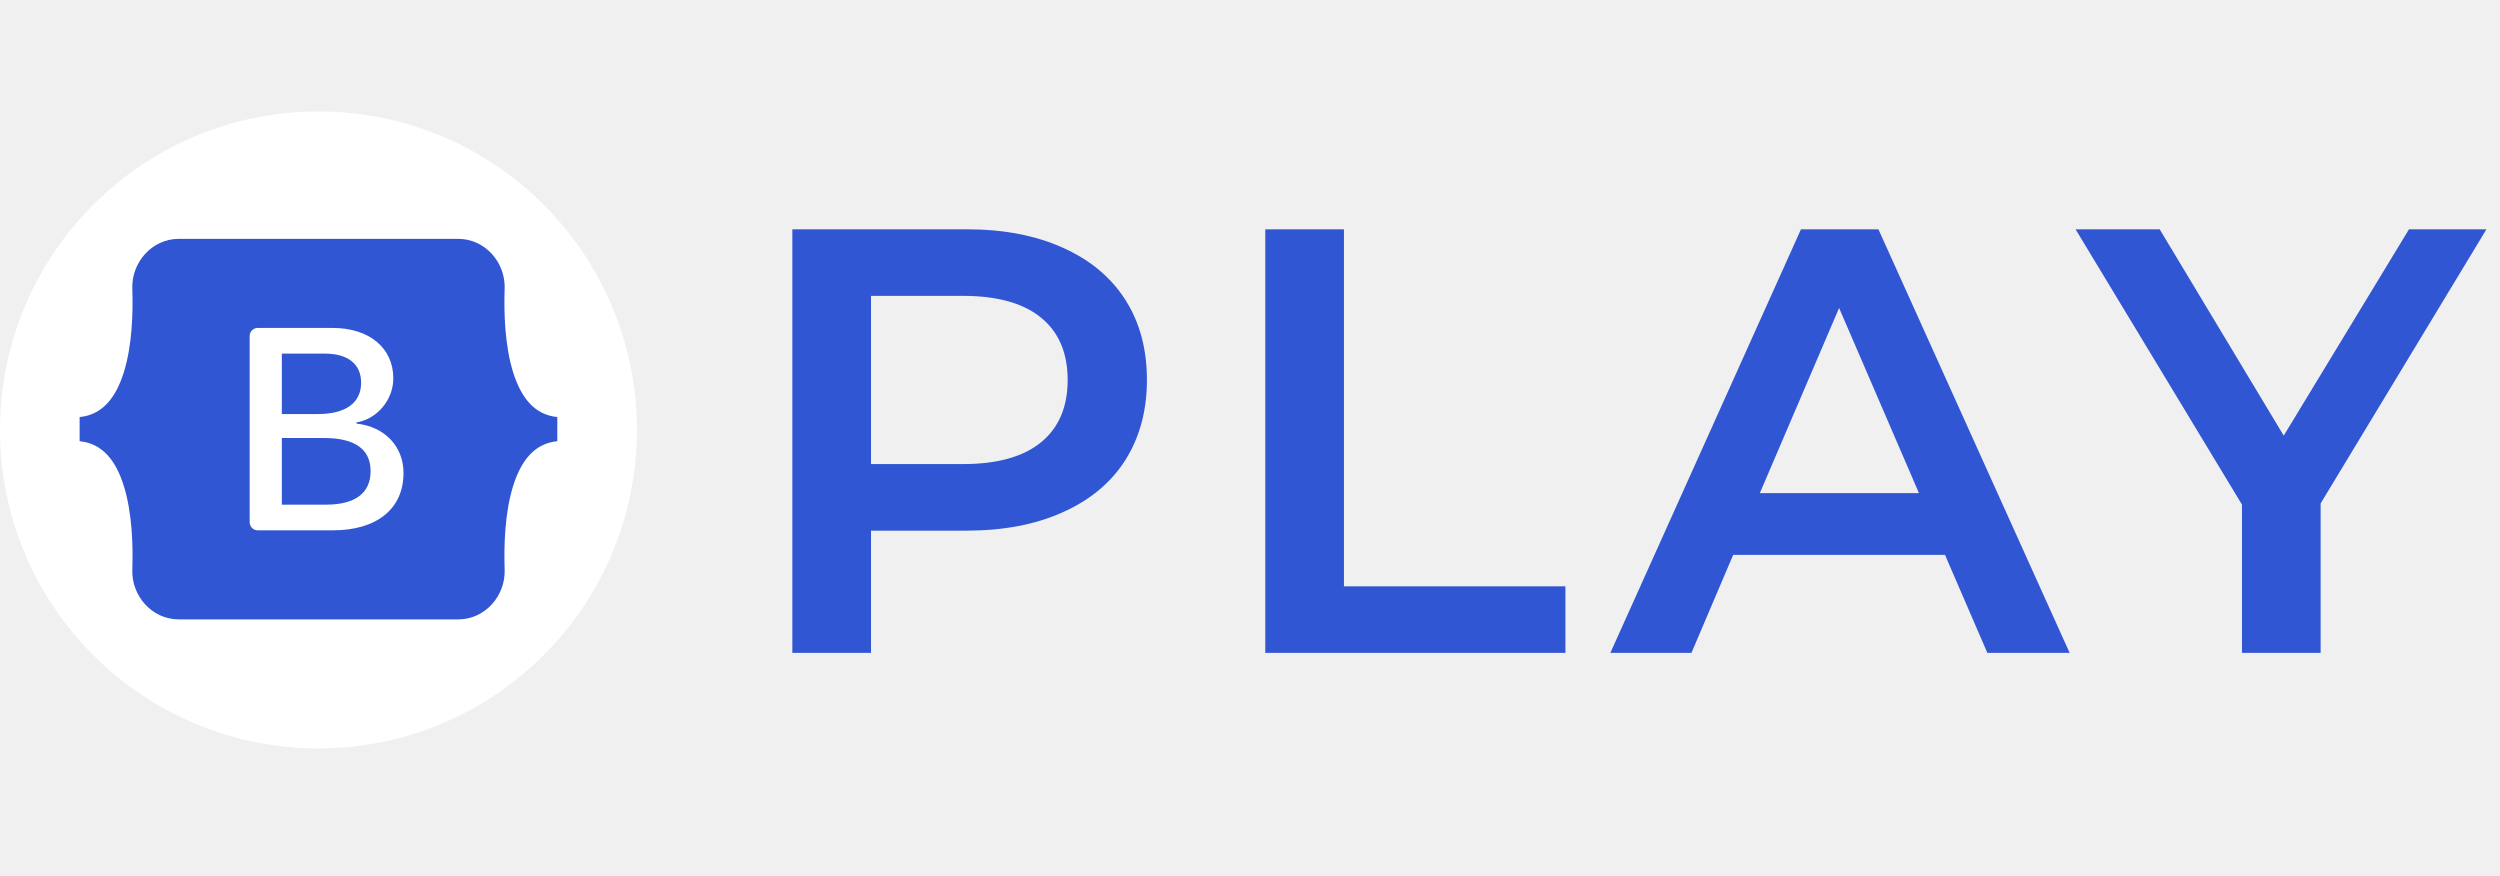
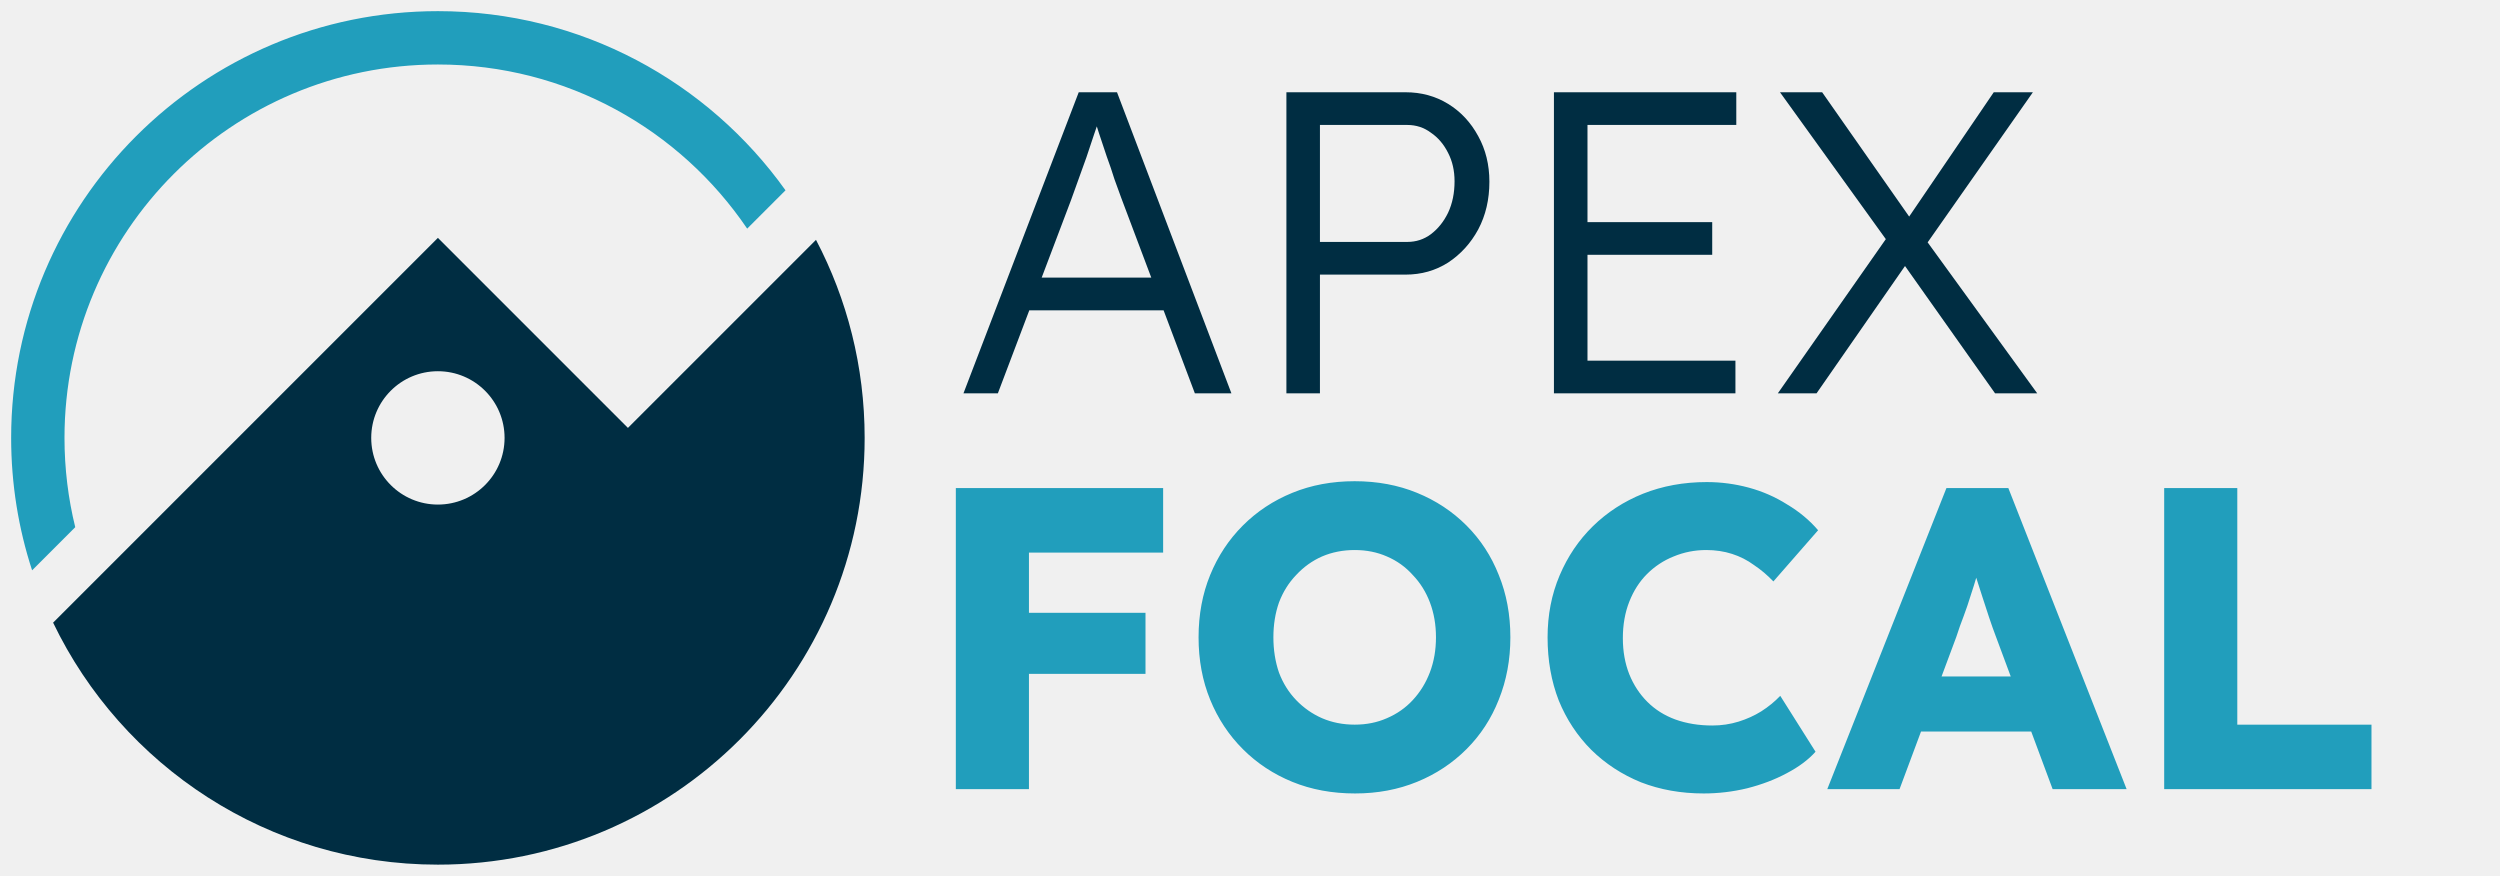
- <svg xmlns="http://www.w3.org/2000/svg" fill="none" height="55" viewBox="0 0 157 55" width="157">
-   <path d="m60.703 14.4c2.305 0 4.307.38 6.004 1.14 1.723.76 3.04 1.849 3.952 3.268s1.368 3.103 1.368 5.054c0 1.925-.456 3.61-1.368 5.054-.912 1.419-2.229 2.508-3.952 3.268-1.697.76-3.699 1.14-6.004 1.14h-6.004v7.676h-4.94v-26.6zm-.228 14.744c2.153 0 3.787-.456 4.902-1.368s1.672-2.217 1.672-3.914-.557-3.002-1.672-3.914-2.749-1.368-4.902-1.368h-5.776v10.564zm18.985-14.744h4.94v22.42h13.908v4.18h-18.848zm42.685 20.444h-13.3l-2.622 6.156h-5.092l11.97-26.6h4.864l12.008 26.6h-5.168zm-1.634-3.876-5.016-11.628-4.978 11.628zm25.225.646v9.386h-4.94v-9.31l-10.45-17.29h5.282l7.79 12.958 7.866-12.958h4.864z" fill="#3056d3" />
-   <path d="m20 47c11.046 0 20-8.954 20-20s-8.954-20-20-20-20 8.954-20 20 8.954 20 20 20z" fill="#fff" />
-   <path clip-rule="evenodd" d="m11.231 15c-1.712 0-2.978 1.498-2.922 3.123.054 1.561-.016 3.583-.525 5.231-.511 1.653-1.374 2.701-2.784 2.836v1.518c1.41.135 2.273 1.182 2.784 2.836.509 1.649.58 3.67.525 5.231-.057 1.625 1.21 3.123 2.922 3.123h17.54c1.712 0 2.978-1.498 2.921-3.123-.054-1.561.016-3.583.525-5.231.511-1.654 1.372-2.701 2.782-2.836v-1.518c-1.41-.135-2.271-1.182-2.782-2.836-.509-1.649-.58-3.671-.525-5.231.057-1.625-1.21-3.123-2.921-3.123zm14.108 14.711c0 2.237-1.669 3.594-4.438 3.594h-4.714c-.135 0-.264-.054-.359-.149-.095-.095-.149-.225-.149-.36v-11.695c0-.135.053-.264.149-.359.095-.095.225-.149.359-.149h4.688c2.309 0 3.825 1.251 3.825 3.171 0 1.348-1.02 2.555-2.318 2.766v.07c1.768.194 2.959 1.419 2.959 3.11zm-4.952-7.506h-2.688v3.797h2.264c1.75 0 2.715-.705 2.715-1.964-0-1.181-.83-1.832-2.291-1.832zm-2.688 5.303v4.184h2.787c1.822 0 2.788-.731 2.788-2.105s-.992-2.079-2.905-2.079z" fill="#3056d3" fill-rule="evenodd" />
+ <svg xmlns="http://www.w3.org/2000/svg" width="157" height="55" viewBox="0 0 157 55" fill="none">
+   <path fill-rule="evenodd" clip-rule="evenodd" d="M54.3 27.5C54.3 42.301 42.301 54.3 27.5 54.3C16.855 54.3 7.66 48.094 3.335 39.102L27.5 14.938L39.434 26.872L51.244 15.062C53.196 18.779 54.3 23.011 54.3 27.5ZM27.5 31.687C29.813 31.687 31.687 29.813 31.687 27.5C31.687 25.187 29.813 23.313 27.5 23.313C25.187 23.313 23.313 25.187 23.313 27.5C23.313 29.813 25.187 31.687 27.5 31.687Z" fill="#002D42" />
+   <path d="M2.016 35.816C1.162 33.198 0.7 30.403 0.7 27.5C0.7 12.699 12.699 0.7 27.5 0.7C36.504 0.7 44.471 5.141 49.33 11.951L46.923 14.358C42.707 8.138 35.581 4.05 27.5 4.05C14.549 4.05 4.05 14.549 4.05 27.5C4.05 29.432 4.284 31.31 4.725 33.107L2.016 35.816Z" fill="#219EBC" />
+   <path d="M60.506 24.7L67.744 5.794H70.148L77.332 24.7H75.037L70.418 12.438C70.292 12.096 70.148 11.7 69.986 11.25C69.842 10.782 69.68 10.305 69.5 9.818C69.338 9.314 69.176 8.828 69.014 8.36C68.87 7.892 68.734 7.478 68.608 7.117H69.149C69.005 7.568 68.852 8.027 68.689 8.495C68.545 8.945 68.392 9.404 68.23 9.872C68.068 10.323 67.906 10.773 67.744 11.223C67.582 11.673 67.42 12.123 67.258 12.573L62.666 24.7H60.506ZM63.585 19.488L64.368 17.435H73.308L74.172 19.488H63.585ZM80.786 24.7V5.794H88.267C89.257 5.794 90.149 6.037 90.941 6.523C91.733 7.009 92.364 7.685 92.832 8.549C93.3 9.395 93.534 10.35 93.534 11.412C93.534 12.528 93.3 13.528 92.832 14.41C92.364 15.274 91.733 15.967 90.941 16.49C90.149 16.994 89.257 17.246 88.267 17.246H82.892V24.7H80.786ZM82.892 15.193H88.375C88.933 15.193 89.428 15.031 89.861 14.707C90.311 14.365 90.671 13.915 90.941 13.357C91.211 12.78 91.346 12.123 91.346 11.385C91.346 10.719 91.211 10.124 90.941 9.602C90.671 9.062 90.311 8.639 89.861 8.333C89.428 8.009 88.933 7.847 88.375 7.847H82.892V15.193ZM97.587 24.7V5.794H109.039V7.847H99.694V22.648H108.985V24.7H97.587ZM98.559 16.003V13.951H107.527V16.003H98.559ZM125.289 24.7L119.023 15.841L111.784 5.794H114.431L120.292 14.167L127.936 24.7H125.289ZM111.649 24.7L118.779 14.518L120.103 16.03L114.08 24.7H111.649ZM120.697 15.733L119.455 14.248L125.208 5.794H127.665L120.697 15.733Z" fill="#002D42" />
+   <path d="M60.026 49.559V30.652H64.618V49.559H60.026ZM62.16 42.32V38.485H71.937V42.32H62.16ZM62.16 34.704V30.652H73.045V34.704H62.16ZM85.101 49.829C83.66 49.829 82.346 49.586 81.158 49.1C79.969 48.614 78.934 47.929 78.052 47.047C77.169 46.165 76.485 45.129 75.999 43.941C75.513 42.753 75.27 41.447 75.27 40.025C75.27 38.602 75.513 37.297 75.999 36.108C76.485 34.92 77.169 33.885 78.052 33.002C78.934 32.12 79.969 31.436 81.158 30.95C82.346 30.463 83.651 30.22 85.074 30.22C86.496 30.22 87.802 30.463 88.99 30.95C90.179 31.436 91.214 32.12 92.096 33.002C92.979 33.885 93.654 34.92 94.122 36.108C94.608 37.297 94.851 38.602 94.851 40.025C94.851 41.429 94.608 42.735 94.122 43.941C93.654 45.129 92.979 46.165 92.096 47.047C91.214 47.929 90.179 48.614 88.99 49.1C87.802 49.586 86.505 49.829 85.101 49.829ZM85.074 45.508C85.812 45.508 86.487 45.373 87.1 45.102C87.73 44.832 88.27 44.454 88.72 43.968C89.188 43.464 89.549 42.879 89.801 42.212C90.053 41.546 90.179 40.817 90.179 40.025C90.179 39.232 90.053 38.503 89.801 37.837C89.549 37.171 89.188 36.594 88.72 36.108C88.27 35.604 87.73 35.217 87.1 34.947C86.487 34.677 85.812 34.542 85.074 34.542C84.336 34.542 83.651 34.677 83.021 34.947C82.409 35.217 81.869 35.604 81.401 36.108C80.933 36.594 80.572 37.171 80.32 37.837C80.086 38.503 79.969 39.232 79.969 40.025C79.969 40.817 80.086 41.555 80.32 42.239C80.572 42.906 80.933 43.482 81.401 43.968C81.869 44.454 82.409 44.832 83.021 45.102C83.651 45.373 84.336 45.508 85.074 45.508ZM106.993 49.829C105.57 49.829 104.256 49.595 103.049 49.127C101.861 48.641 100.825 47.965 99.943 47.101C99.061 46.219 98.377 45.183 97.891 43.995C97.422 42.789 97.188 41.465 97.188 40.025C97.188 38.62 97.44 37.324 97.945 36.135C98.449 34.947 99.142 33.921 100.024 33.056C100.924 32.174 101.978 31.49 103.184 31.004C104.409 30.517 105.741 30.274 107.182 30.274C108.082 30.274 108.964 30.391 109.829 30.625C110.693 30.86 111.494 31.211 112.232 31.679C112.989 32.129 113.637 32.669 114.177 33.299L111.368 36.514C110.99 36.117 110.585 35.775 110.153 35.487C109.738 35.181 109.279 34.947 108.775 34.785C108.271 34.623 107.731 34.542 107.155 34.542C106.434 34.542 105.75 34.677 105.102 34.947C104.472 35.199 103.914 35.568 103.427 36.054C102.959 36.523 102.59 37.099 102.32 37.783C102.05 38.467 101.915 39.232 101.915 40.079C101.915 40.907 102.05 41.663 102.32 42.347C102.59 43.014 102.968 43.59 103.454 44.076C103.941 44.562 104.526 44.931 105.21 45.183C105.912 45.435 106.686 45.562 107.533 45.562C108.109 45.562 108.658 45.48 109.18 45.319C109.702 45.156 110.18 44.94 110.612 44.67C111.062 44.382 111.458 44.058 111.8 43.698L114.015 47.209C113.565 47.713 112.962 48.163 112.205 48.56C111.467 48.956 110.639 49.271 109.72 49.505C108.82 49.721 107.911 49.829 106.993 49.829ZM114.753 49.559L122.235 30.652H126.124L133.552 49.559H128.906L125.341 39.971C125.197 39.593 125.053 39.187 124.909 38.755C124.765 38.323 124.621 37.882 124.477 37.432C124.333 36.964 124.188 36.514 124.044 36.081C123.918 35.631 123.81 35.217 123.72 34.839L124.531 34.812C124.423 35.262 124.297 35.703 124.152 36.135C124.026 36.568 123.891 37 123.747 37.432C123.621 37.846 123.477 38.269 123.315 38.701C123.153 39.115 123 39.547 122.856 39.998L119.291 49.559H114.753ZM118.318 45.94L119.75 42.483H128.447L129.851 45.94H118.318ZM135.911 49.559V30.652H140.502V45.508H148.929V49.559H135.911Z" fill="#219EBC" />
</svg>
